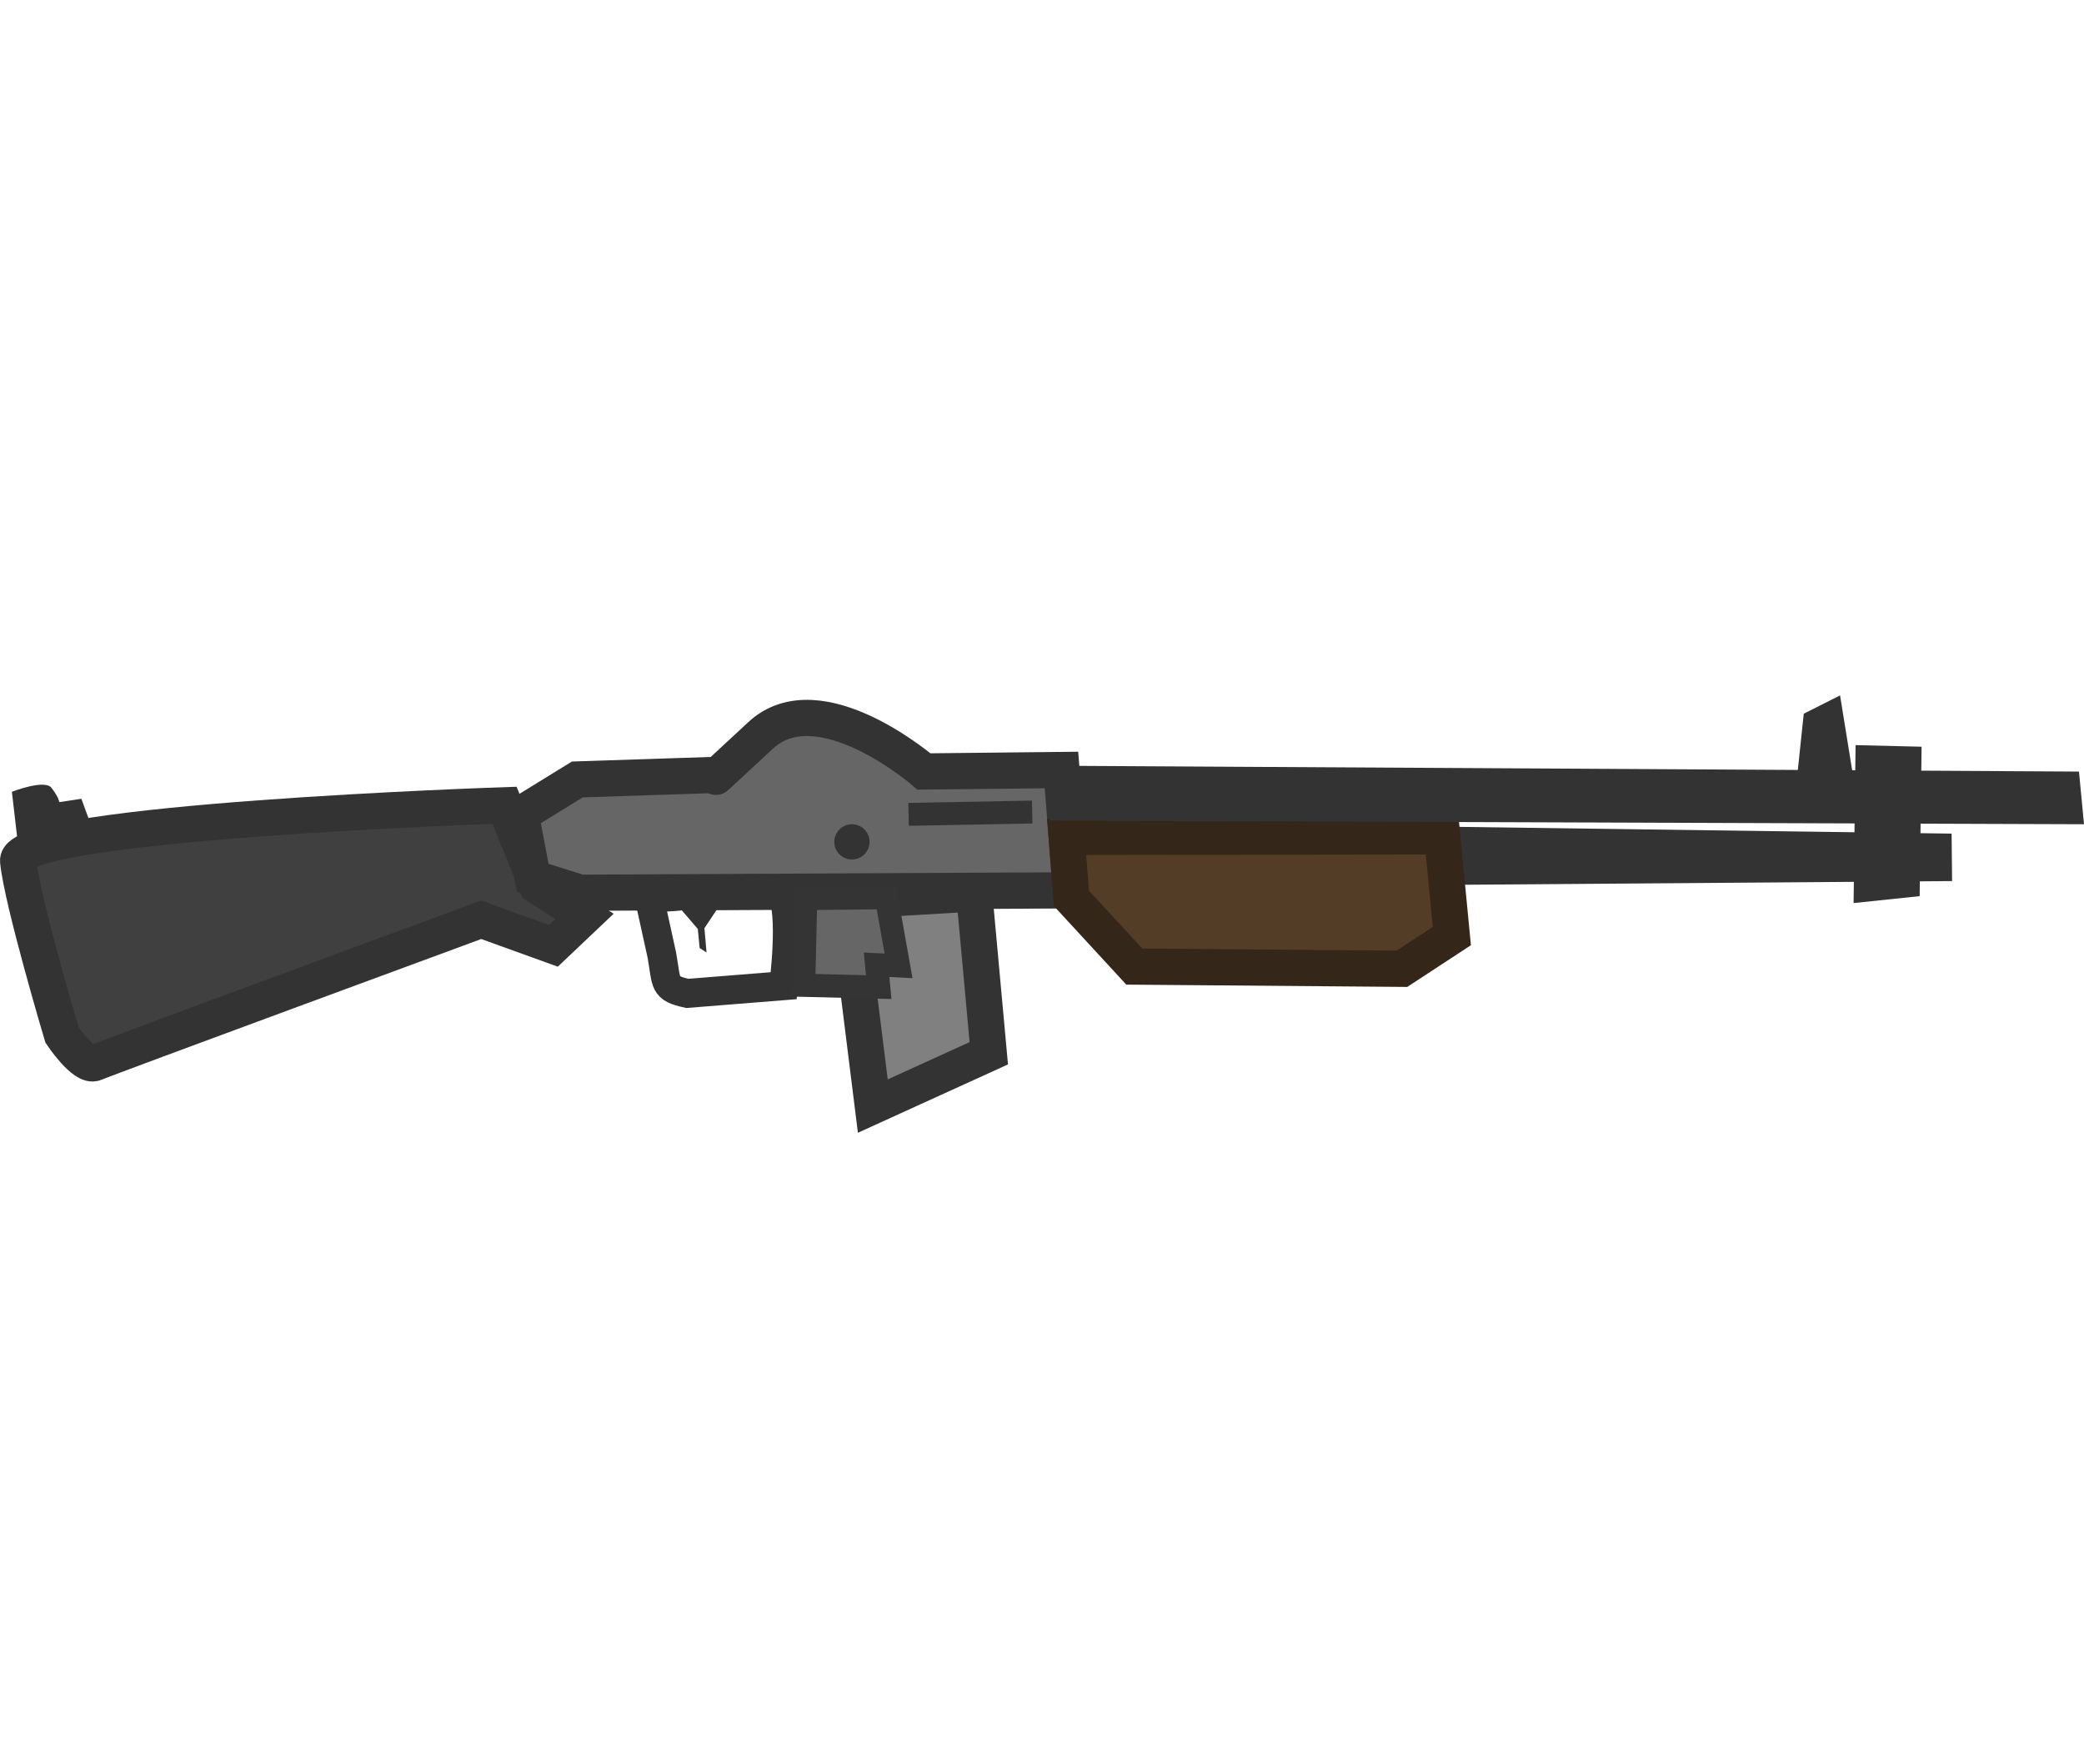
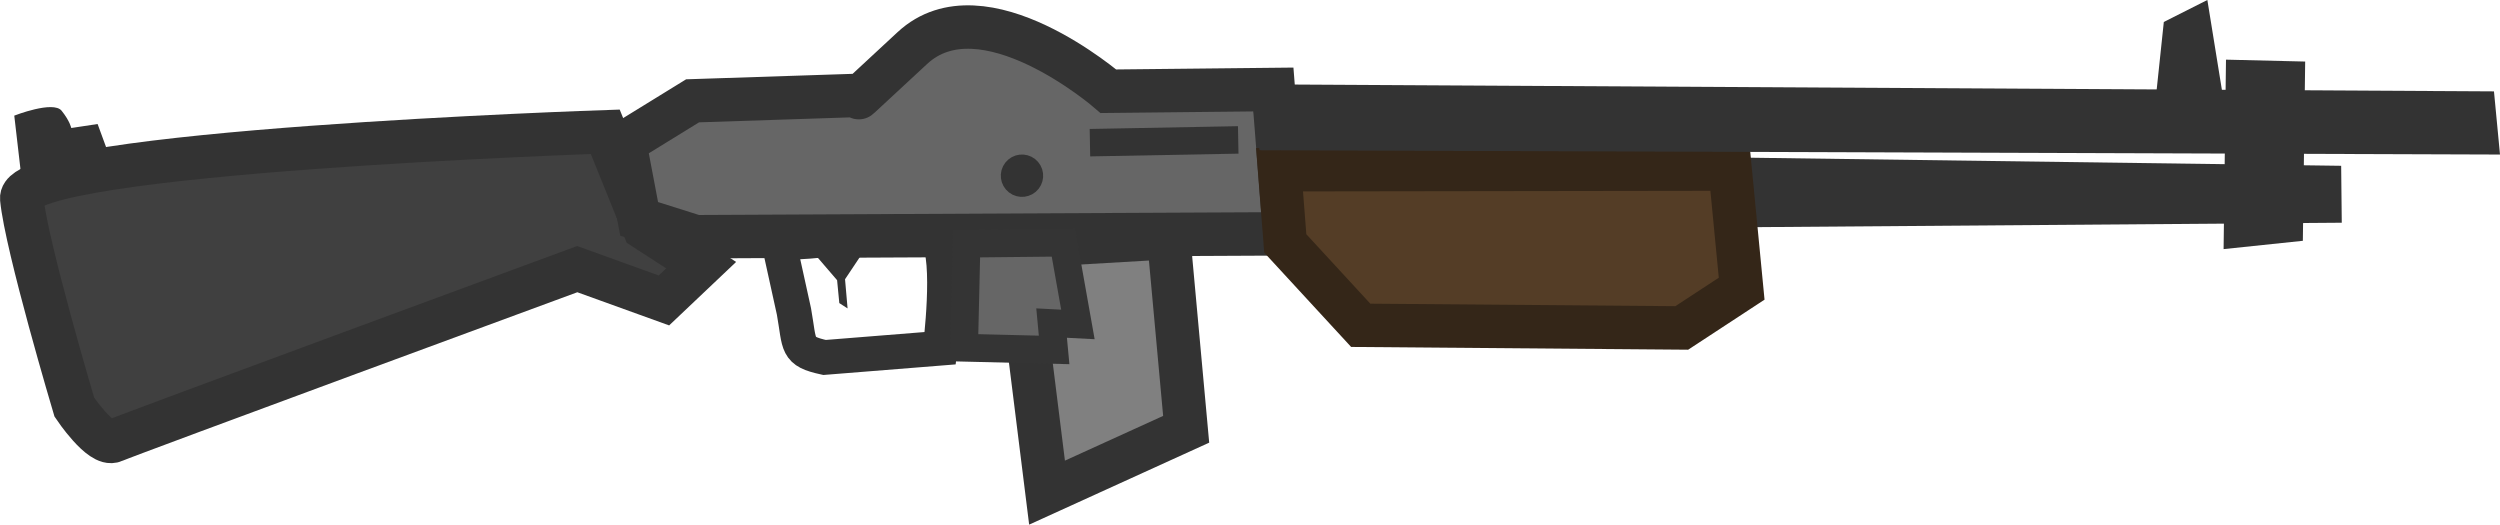
- <svg xmlns="http://www.w3.org/2000/svg" width="129.988" height="110" viewBox="0 0 129.988 110" version="1.1" id="SVGRoot" xml:space="preserve">
+ <svg xmlns="http://www.w3.org/2000/svg" width="129.988" height="27.277" viewBox="0 0 129.988 27.277" version="1.1" id="SVGRoot" xml:space="preserve">
  <defs id="defs220" />
-   <g id="layer1">
+   <g id="layer1" transform="translate(1.8042231e-8,-43.37265)">
    <path style="fill:#333333;fill-opacity:1;stroke:#333333;stroke-width:1.068;stroke-opacity:1" d="m 89.353,52.084 0.383,2.577 31.485,-0.238 -0.02,-1.903 z" id="path336" />
    <path style="fill:#404040;fill-opacity:1;stroke:#333333;stroke-width:2.258;stroke-dasharray:none;stroke-opacity:1" d="m 31.471,50.225 c 0,0 -30.575,1.02 -30.341,3.473 0.234,2.453 2.735,10.843 2.735,10.843 0,0 1.378,2.059 2.053,1.755 C 6.593,65.992 30.014,57.366 30.014,57.366 l 4.507,1.628 1.936,-1.835 -2.957,-1.914 z" id="path324" />
    <path style="fill:#333333;fill-opacity:1;stroke-width:1.129" d="M 1.081,52.31 0.742,49.385 c 0,0 2.028,-0.797 2.462,-0.254 0.435,0.544 0.501,0.897 0.501,0.897 l 1.37,-0.207 0.483,1.315 z" id="path326" />
    <path style="fill:#666666;stroke:#333333;stroke-width:2.258;stroke-dasharray:none;stroke-opacity:1" d="m 33.233,54.753 2.944,0.928 30.619,-0.15 -0.587,-7.505 -8.576,0.091 c 0,0 -6.528,-5.657 -10.198,-2.243 -3.666,3.41 -2.655,2.453 -2.655,2.453 l -8.769,0.288 -3.53,2.174 z" id="path328" />
    <path style="fill:#543d26;fill-opacity:1;stroke:#342618;stroke-width:2.258;stroke-dasharray:none;stroke-opacity:1" d="m 89.957,52.163 -23.428,0.035 0.299,3.831 3.923,4.258 16.692,0.137 3.115,-2.041 z" id="path332" />
    <path style="fill:#333333;fill-opacity:1;stroke:#333333;stroke-width:1.281;stroke-opacity:1" d="m 65.718,48.4 9.123,0.052 54.251,0.309 0.191,2.004 -63.238,-0.22 z" id="path334" />
    <path style="fill:#333333;fill-opacity:1;stroke-width:1.591" d="m 119.858,46.573 -4.117,-0.099 -0.125,9.851 4.121,-0.432 z" id="path338" />
    <path style="fill:#333333;fill-opacity:1;stroke-width:1.129" d="m 112.508,44.515 -0.405,3.838 3.455,-0.124 -0.786,-4.857 z" id="path340" />
    <path style="fill:#808080;fill-opacity:1;stroke:#333333;stroke-width:2.258;stroke-dasharray:none;stroke-opacity:1" d="m 60.764,55.729 -7.673,0.446 c 0.33,1.967 0.364,7.42 0.279,4.225 l 1.071,8.587 7.234,-3.294 z" id="path344" />
    <path style="fill:none;stroke:#333333;stroke-width:1.806;stroke-dasharray:none;stroke-opacity:1" d="m 40.484,55.94 0.799,3.633 c 0.317,1.794 0.092,2.056 1.589,2.386 l 6.014,-0.481 c 0,0 0.587,-4.587 -0.138,-5.752 -1.842,-0.884 -5.67,0.418 -8.264,0.215 z" id="path427" />
    <path style="fill:#333333;fill-opacity:1;stroke:none;stroke-width:1.806;stroke-dasharray:none;stroke-opacity:1" d="m 44.968,56.349 -1.03,1.543 0.132,1.517 -0.43,-0.277 -0.115,-1.191 -1.192,-1.387 z" id="path1308" />
    <path style="fill:#666666;stroke:#343434;stroke-width:1.444;stroke-dasharray:none;stroke-opacity:1" d="m 50.255,56.041 5.034,-0.053 0.757,4.254 -1.368,-0.071 0.131,1.396 -4.681,-0.115 z" id="path1415" />
    <circle style="fill:#333333;fill-opacity:1;stroke:#333333;stroke-width:0.995;stroke-dasharray:none;stroke-opacity:1" id="path12490" cx="74.201" cy="8.662" r="0.604" transform="rotate(38)" />
    <rect style="fill:#333333;fill-opacity:1;stroke:#333333;stroke-width:0.983;stroke-dasharray:none;stroke-opacity:1" id="rect13270" width="6.729" height="0.445" x="56.205" y="51.618" transform="rotate(-1.069706)" />
  </g>
</svg>
